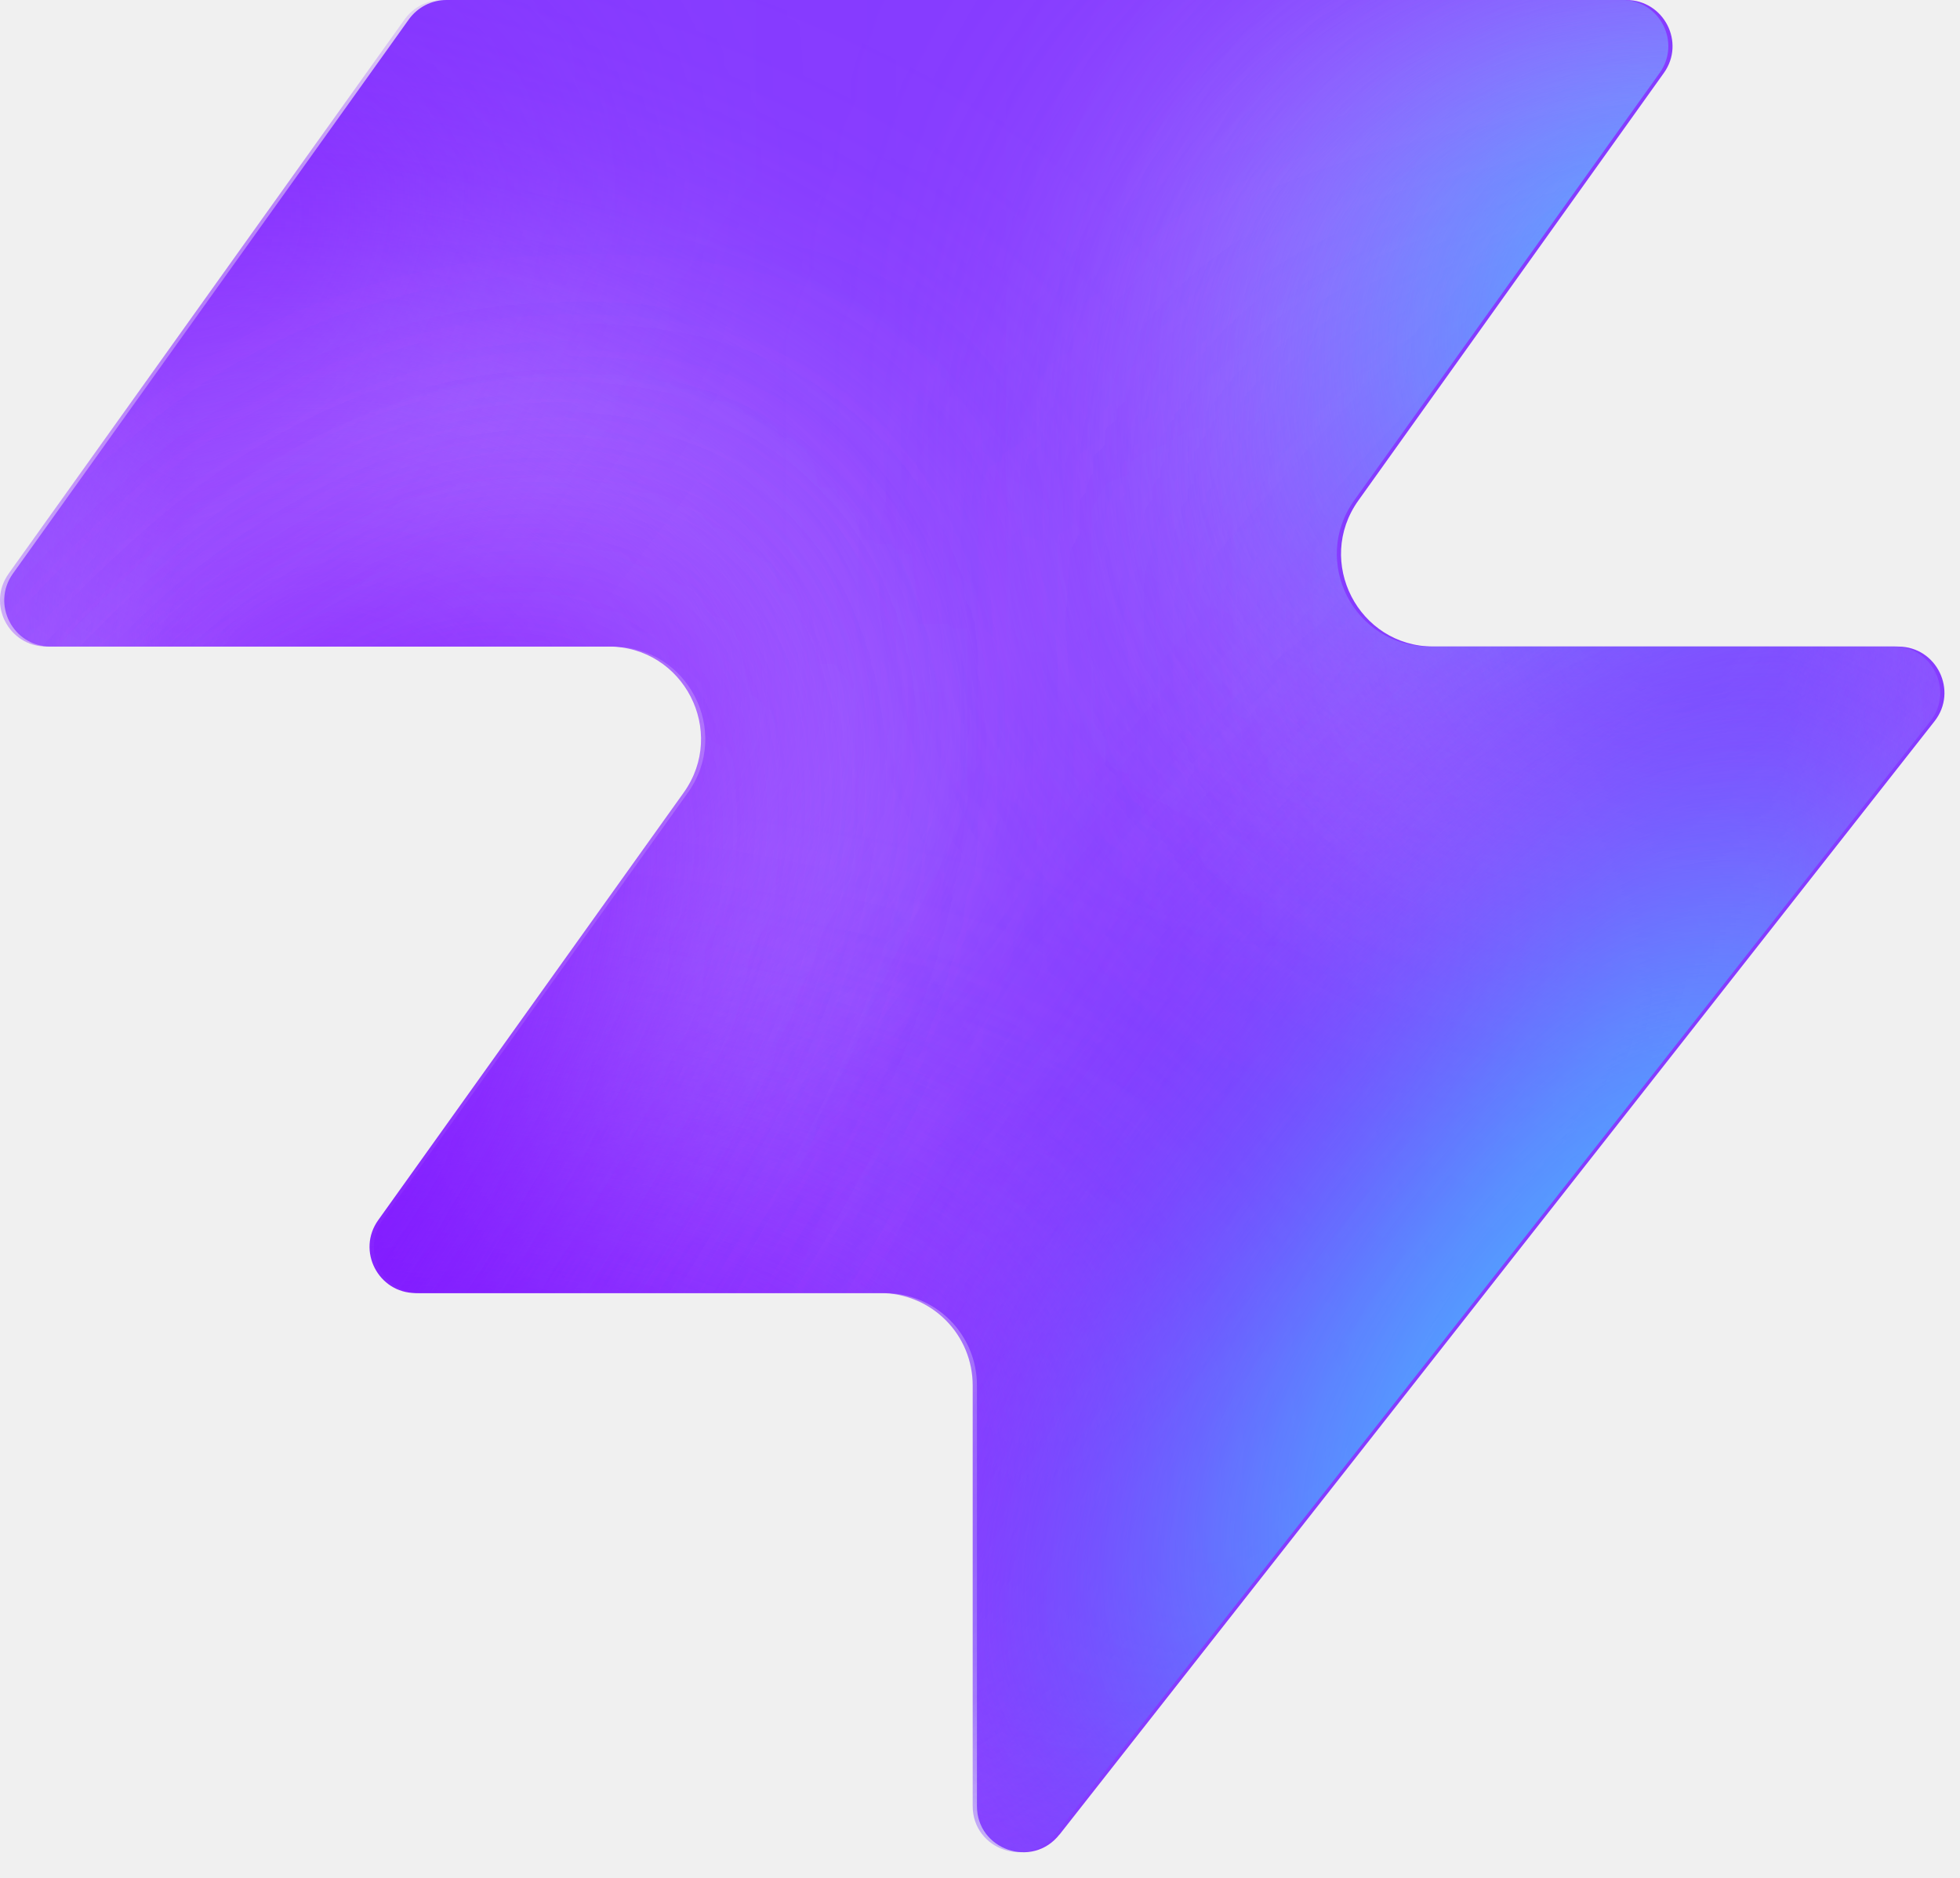
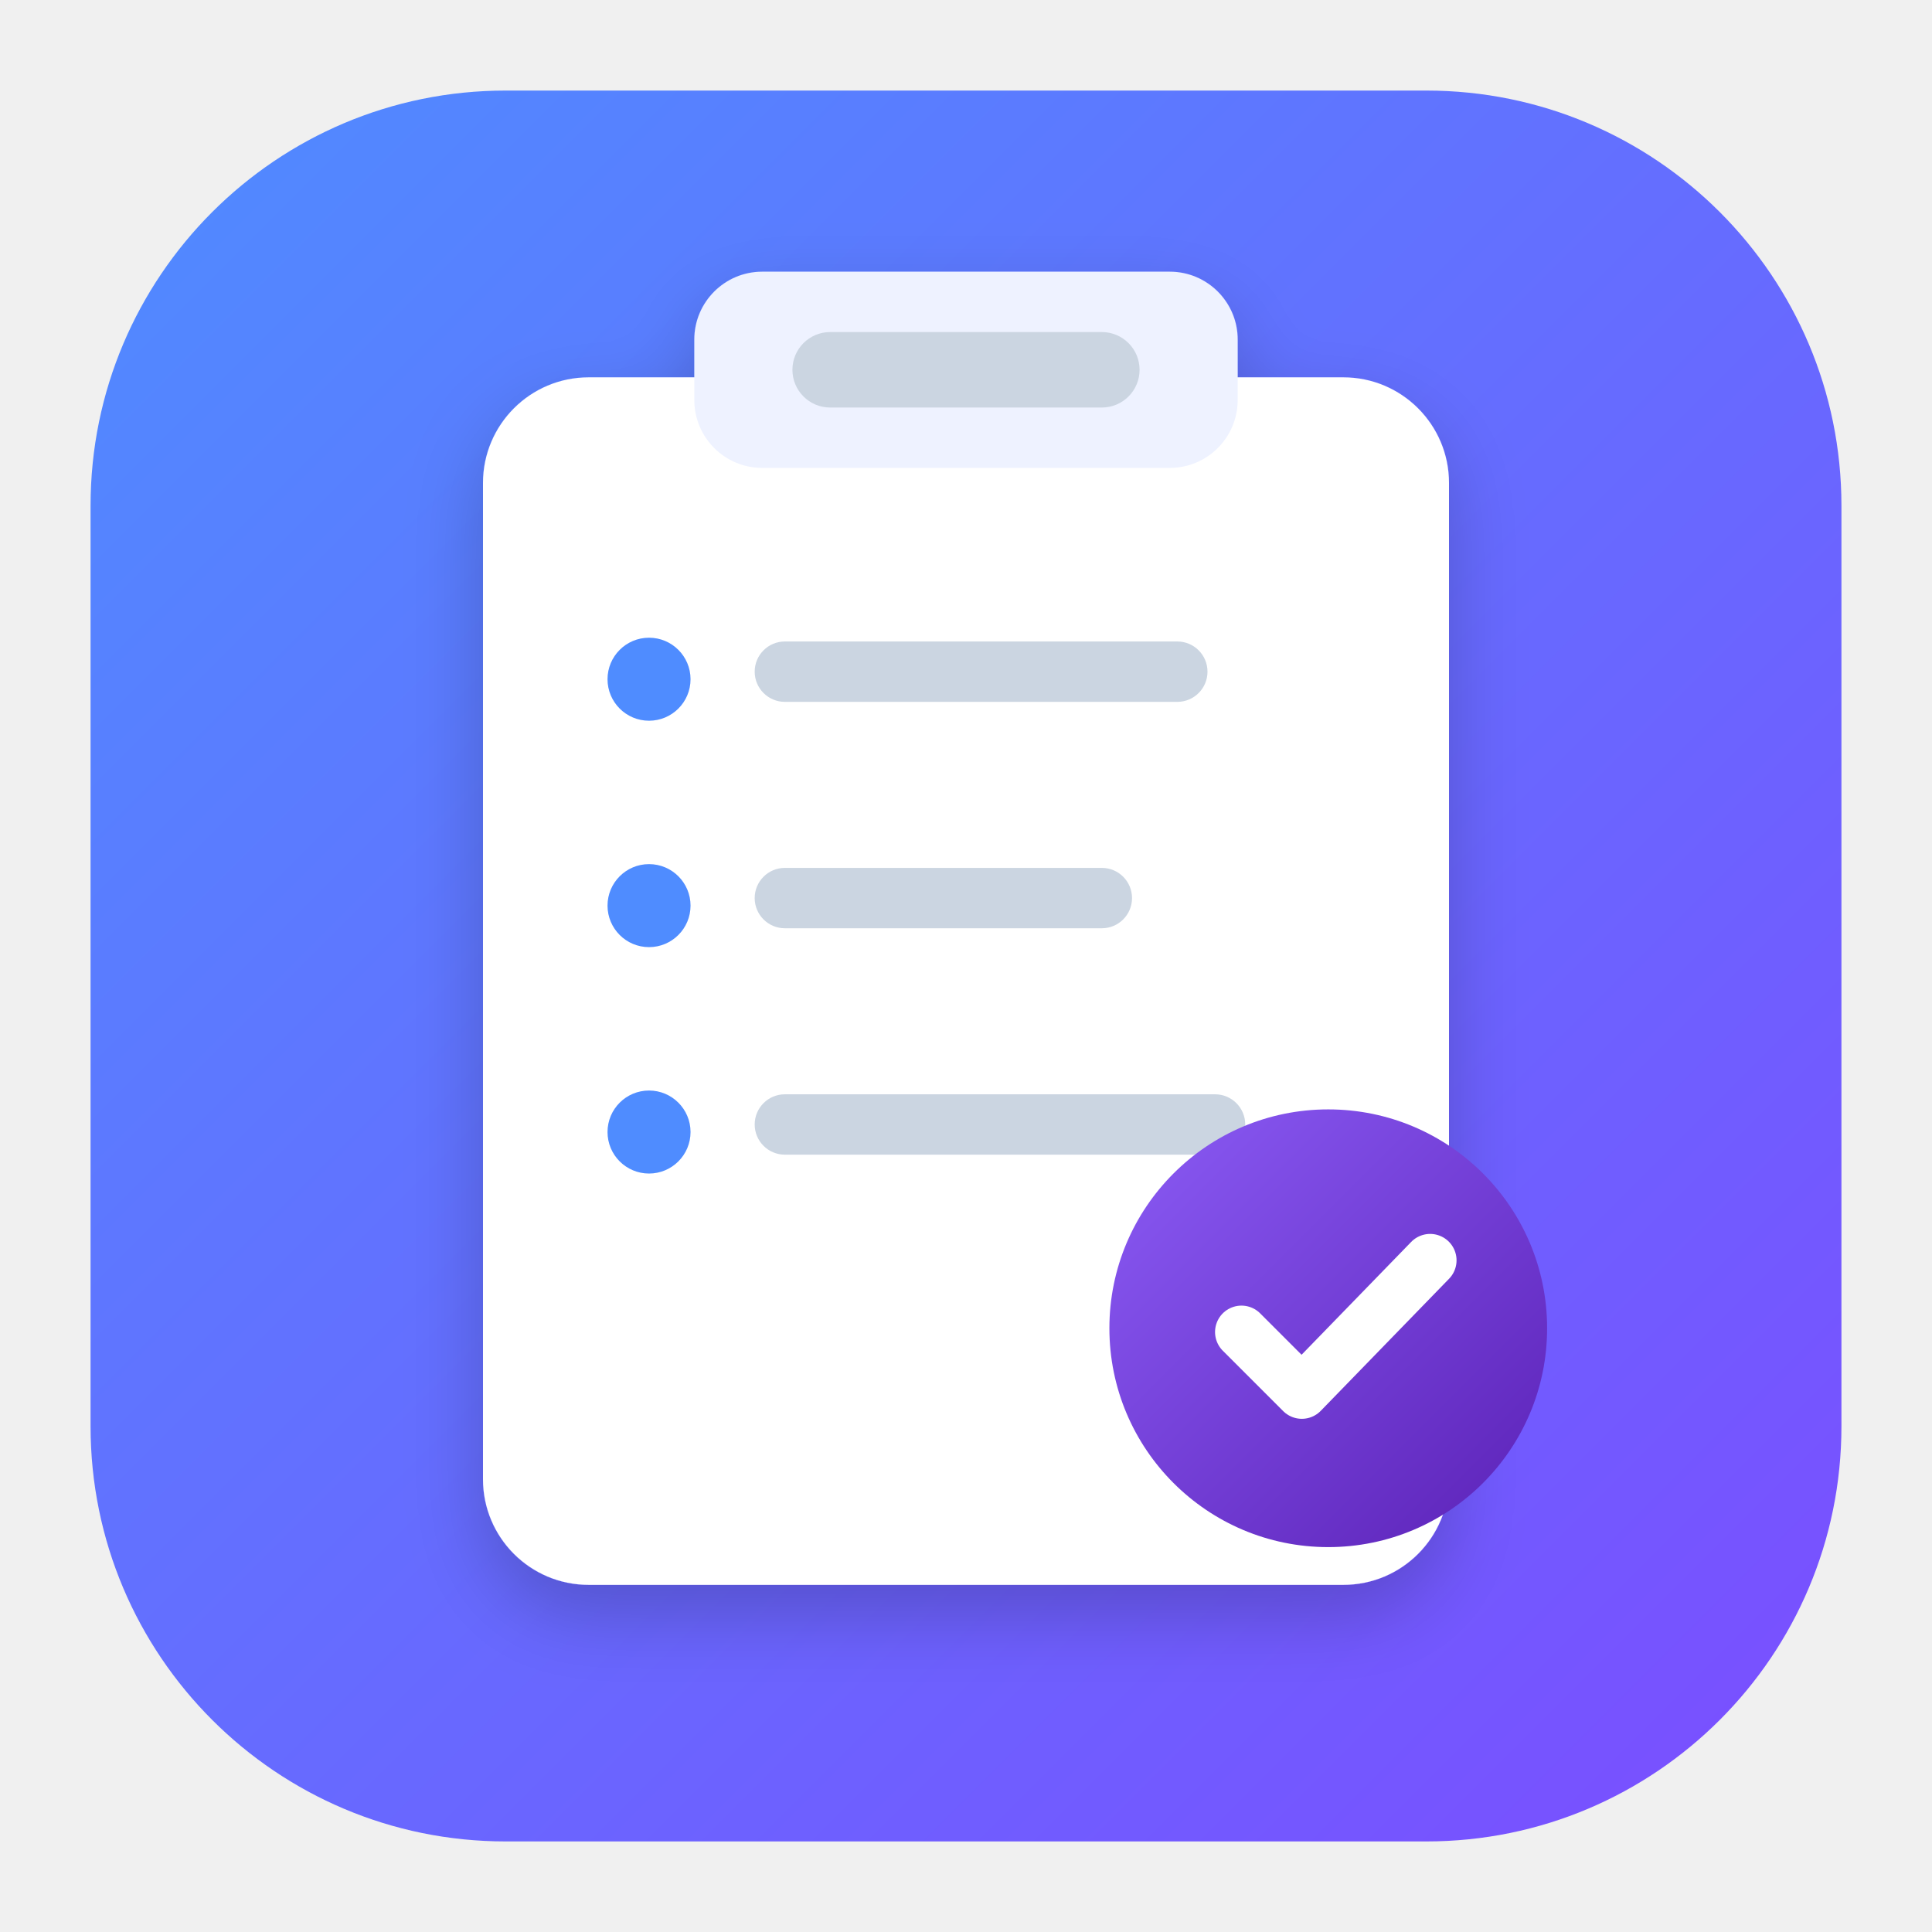
- <svg xmlns="http://www.w3.org/2000/svg" width="48" height="46" fill="none" viewBox="0 0 48 46">
-   <path fill="#863bff" d="M25.946 44.938c-.664.845-2.021.375-2.021-.698V33.937a2.26 2.26 0 0 0-2.262-2.262H10.287c-.92 0-1.456-1.04-.92-1.788l7.48-10.471c1.07-1.497 0-3.578-1.842-3.578H1.237c-.92 0-1.456-1.04-.92-1.788L10.013.474c.214-.297.556-.474.92-.474h28.894c.92 0 1.456 1.04.92 1.788l-7.48 10.471c-1.07 1.498 0 3.579 1.842 3.579h11.377c.943 0 1.473 1.088.89 1.83L25.947 44.94z" style="fill:#863bff;fill:color(display-p3 .525 .23 1);fill-opacity:1" />
-   <mask id="a" width="48" height="46" x="0" y="0" maskUnits="userSpaceOnUse" style="mask-type:alpha">
-     <path fill="#000" d="M25.842 44.938c-.664.844-2.021.375-2.021-.698V33.937a2.26 2.26 0 0 0-2.262-2.262H10.183c-.92 0-1.456-1.04-.92-1.788l7.48-10.471c1.07-1.498 0-3.579-1.842-3.579H1.133c-.92 0-1.456-1.04-.92-1.787L9.91.473c.214-.297.556-.474.92-.474h28.894c.92 0 1.456 1.04.92 1.788l-7.48 10.471c-1.07 1.498 0 3.578 1.842 3.578h11.377c.943 0 1.473 1.088.89 1.832L25.843 44.94z" style="fill:#000;fill-opacity:1" />
-   </mask>
-   <g mask="url(#a)">
-     <g filter="url(#b)">
-       <ellipse cx="5.508" cy="14.704" fill="#ede6ff" rx="5.508" ry="14.704" style="fill:#ede6ff;fill:color(display-p3 .927 .903 1);fill-opacity:1" transform="matrix(.00324 1 1 -.00324 -4.47 31.516)" />
-     </g>
-     <g filter="url(#c)">
-       <ellipse cx="10.399" cy="29.851" fill="#ede6ff" rx="10.399" ry="29.851" style="fill:#ede6ff;fill:color(display-p3 .927 .903 1);fill-opacity:1" transform="matrix(.00324 1 1 -.00324 -39.328 7.883)" />
-     </g>
-     <g filter="url(#d)">
-       <ellipse cx="5.508" cy="30.487" fill="#7e14ff" rx="5.508" ry="30.487" style="fill:#7e14ff;fill:color(display-p3 .492 .077 1);fill-opacity:1" transform="rotate(89.814 -25.913 -14.639)scale(1 -1)" />
-     </g>
-     <g filter="url(#e)">
-       <ellipse cx="5.508" cy="30.599" fill="#7e14ff" rx="5.508" ry="30.599" style="fill:#7e14ff;fill:color(display-p3 .492 .077 1);fill-opacity:1" transform="rotate(89.814 -32.644 -3.334)scale(1 -1)" />
-     </g>
-     <g filter="url(#f)">
-       <ellipse cx="5.508" cy="30.599" fill="#7e14ff" rx="5.508" ry="30.599" style="fill:#7e14ff;fill:color(display-p3 .492 .077 1);fill-opacity:1" transform="matrix(.00324 1 1 -.00324 -34.34 30.47)" />
-     </g>
-     <g filter="url(#g)">
-       <ellipse cx="14.072" cy="22.078" fill="#ede6ff" rx="14.072" ry="22.078" style="fill:#ede6ff;fill:color(display-p3 .927 .903 1);fill-opacity:1" transform="rotate(93.35 24.506 48.493)scale(-1 1)" />
-     </g>
-     <g filter="url(#h)">
-       <ellipse cx="3.47" cy="21.501" fill="#7e14ff" rx="3.47" ry="21.501" style="fill:#7e14ff;fill:color(display-p3 .492 .077 1);fill-opacity:1" transform="rotate(89.009 28.708 47.59)scale(-1 1)" />
-     </g>
-     <g filter="url(#i)">
-       <ellipse cx="3.47" cy="21.501" fill="#7e14ff" rx="3.47" ry="21.501" style="fill:#7e14ff;fill:color(display-p3 .492 .077 1);fill-opacity:1" transform="rotate(89.009 28.708 47.59)scale(-1 1)" />
-     </g>
-     <g filter="url(#j)">
-       <ellipse cx=".387" cy="8.972" fill="#7e14ff" rx="4.407" ry="29.108" style="fill:#7e14ff;fill:color(display-p3 .492 .077 1);fill-opacity:1" transform="rotate(39.51 .387 8.972)" />
-     </g>
-     <g filter="url(#k)">
-       <ellipse cx="47.523" cy="-6.092" fill="#7e14ff" rx="4.407" ry="29.108" style="fill:#7e14ff;fill:color(display-p3 .492 .077 1);fill-opacity:1" transform="rotate(37.892 47.523 -6.092)" />
-     </g>
-     <g filter="url(#l)">
-       <ellipse cx="41.412" cy="6.333" fill="#47bfff" rx="5.971" ry="9.665" style="fill:#47bfff;fill:color(display-p3 .28 .748 1);fill-opacity:1" transform="rotate(37.892 41.412 6.333)" />
-     </g>
-     <g filter="url(#m)">
-       <ellipse cx="-1.879" cy="38.332" fill="#7e14ff" rx="4.407" ry="29.108" style="fill:#7e14ff;fill:color(display-p3 .492 .077 1);fill-opacity:1" transform="rotate(37.892 -1.88 38.332)" />
-     </g>
-     <g filter="url(#n)">
-       <ellipse cx="-1.879" cy="38.332" fill="#7e14ff" rx="4.407" ry="29.108" style="fill:#7e14ff;fill:color(display-p3 .492 .077 1);fill-opacity:1" transform="rotate(37.892 -1.88 38.332)" />
-     </g>
-     <g filter="url(#o)">
-       <ellipse cx="35.651" cy="29.907" fill="#7e14ff" rx="4.407" ry="29.108" style="fill:#7e14ff;fill:color(display-p3 .492 .077 1);fill-opacity:1" transform="rotate(37.892 35.651 29.907)" />
-     </g>
-     <g filter="url(#p)">
-       <ellipse cx="38.418" cy="32.4" fill="#47bfff" rx="5.971" ry="15.297" style="fill:#47bfff;fill:color(display-p3 .28 .748 1);fill-opacity:1" transform="rotate(37.892 38.418 32.4)" />
-     </g>
-   </g>
+ <svg xmlns="http://www.w3.org/2000/svg" viewBox="0 0 512 512">
  <defs>
-     <filter id="b" width="60.045" height="41.654" x="-19.77" y="16.149" color-interpolation-filters="sRGB" filterUnits="userSpaceOnUse">
-       <feFlood flood-opacity="0" result="BackgroundImageFix" />
-       <feBlend in="SourceGraphic" in2="BackgroundImageFix" result="shape" />
-       <feGaussianBlur result="effect1_foregroundBlur_2002_17158" stdDeviation="7.659" />
-     </filter>
-     <filter id="c" width="90.34" height="51.437" x="-54.613" y="-7.533" color-interpolation-filters="sRGB" filterUnits="userSpaceOnUse">
-       <feFlood flood-opacity="0" result="BackgroundImageFix" />
-       <feBlend in="SourceGraphic" in2="BackgroundImageFix" result="shape" />
-       <feGaussianBlur result="effect1_foregroundBlur_2002_17158" stdDeviation="7.659" />
-     </filter>
-     <filter id="d" width="79.355" height="29.4" x="-49.64" y="2.03" color-interpolation-filters="sRGB" filterUnits="userSpaceOnUse">
-       <feFlood flood-opacity="0" result="BackgroundImageFix" />
-       <feBlend in="SourceGraphic" in2="BackgroundImageFix" result="shape" />
-       <feGaussianBlur result="effect1_foregroundBlur_2002_17158" stdDeviation="4.596" />
-     </filter>
-     <filter id="e" width="79.579" height="29.4" x="-45.045" y="20.029" color-interpolation-filters="sRGB" filterUnits="userSpaceOnUse">
-       <feFlood flood-opacity="0" result="BackgroundImageFix" />
-       <feBlend in="SourceGraphic" in2="BackgroundImageFix" result="shape" />
-       <feGaussianBlur result="effect1_foregroundBlur_2002_17158" stdDeviation="4.596" />
-     </filter>
-     <filter id="f" width="79.579" height="29.4" x="-43.513" y="21.178" color-interpolation-filters="sRGB" filterUnits="userSpaceOnUse">
-       <feFlood flood-opacity="0" result="BackgroundImageFix" />
-       <feBlend in="SourceGraphic" in2="BackgroundImageFix" result="shape" />
-       <feGaussianBlur result="effect1_foregroundBlur_2002_17158" stdDeviation="4.596" />
-     </filter>
-     <filter id="g" width="74.749" height="58.852" x="15.756" y="-17.901" color-interpolation-filters="sRGB" filterUnits="userSpaceOnUse">
-       <feFlood flood-opacity="0" result="BackgroundImageFix" />
-       <feBlend in="SourceGraphic" in2="BackgroundImageFix" result="shape" />
-       <feGaussianBlur result="effect1_foregroundBlur_2002_17158" stdDeviation="7.659" />
-     </filter>
-     <filter id="h" width="61.377" height="25.362" x="23.548" y="2.284" color-interpolation-filters="sRGB" filterUnits="userSpaceOnUse">
-       <feFlood flood-opacity="0" result="BackgroundImageFix" />
-       <feBlend in="SourceGraphic" in2="BackgroundImageFix" result="shape" />
-       <feGaussianBlur result="effect1_foregroundBlur_2002_17158" stdDeviation="4.596" />
-     </filter>
-     <filter id="i" width="61.377" height="25.362" x="23.548" y="2.284" color-interpolation-filters="sRGB" filterUnits="userSpaceOnUse">
-       <feFlood flood-opacity="0" result="BackgroundImageFix" />
-       <feBlend in="SourceGraphic" in2="BackgroundImageFix" result="shape" />
-       <feGaussianBlur result="effect1_foregroundBlur_2002_17158" stdDeviation="4.596" />
-     </filter>
-     <filter id="j" width="56.045" height="63.649" x="-27.636" y="-22.853" color-interpolation-filters="sRGB" filterUnits="userSpaceOnUse">
-       <feFlood flood-opacity="0" result="BackgroundImageFix" />
-       <feBlend in="SourceGraphic" in2="BackgroundImageFix" result="shape" />
-       <feGaussianBlur result="effect1_foregroundBlur_2002_17158" stdDeviation="4.596" />
-     </filter>
-     <filter id="k" width="54.814" height="64.646" x="20.116" y="-38.415" color-interpolation-filters="sRGB" filterUnits="userSpaceOnUse">
-       <feFlood flood-opacity="0" result="BackgroundImageFix" />
-       <feBlend in="SourceGraphic" in2="BackgroundImageFix" result="shape" />
-       <feGaussianBlur result="effect1_foregroundBlur_2002_17158" stdDeviation="4.596" />
-     </filter>
-     <filter id="l" width="33.541" height="35.313" x="24.641" y="-11.323" color-interpolation-filters="sRGB" filterUnits="userSpaceOnUse">
-       <feFlood flood-opacity="0" result="BackgroundImageFix" />
-       <feBlend in="SourceGraphic" in2="BackgroundImageFix" result="shape" />
-       <feGaussianBlur result="effect1_foregroundBlur_2002_17158" stdDeviation="4.596" />
-     </filter>
-     <filter id="m" width="54.814" height="64.646" x="-29.286" y="6.009" color-interpolation-filters="sRGB" filterUnits="userSpaceOnUse">
-       <feFlood flood-opacity="0" result="BackgroundImageFix" />
-       <feBlend in="SourceGraphic" in2="BackgroundImageFix" result="shape" />
-       <feGaussianBlur result="effect1_foregroundBlur_2002_17158" stdDeviation="4.596" />
-     </filter>
-     <filter id="n" width="54.814" height="64.646" x="-29.286" y="6.009" color-interpolation-filters="sRGB" filterUnits="userSpaceOnUse">
-       <feFlood flood-opacity="0" result="BackgroundImageFix" />
-       <feBlend in="SourceGraphic" in2="BackgroundImageFix" result="shape" />
-       <feGaussianBlur result="effect1_foregroundBlur_2002_17158" stdDeviation="4.596" />
-     </filter>
-     <filter id="o" width="54.814" height="64.646" x="8.244" y="-2.416" color-interpolation-filters="sRGB" filterUnits="userSpaceOnUse">
-       <feFlood flood-opacity="0" result="BackgroundImageFix" />
-       <feBlend in="SourceGraphic" in2="BackgroundImageFix" result="shape" />
-       <feGaussianBlur result="effect1_foregroundBlur_2002_17158" stdDeviation="4.596" />
-     </filter>
-     <filter id="p" width="39.409" height="43.623" x="18.713" y="10.588" color-interpolation-filters="sRGB" filterUnits="userSpaceOnUse">
-       <feFlood flood-opacity="0" result="BackgroundImageFix" />
-       <feBlend in="SourceGraphic" in2="BackgroundImageFix" result="shape" />
-       <feGaussianBlur result="effect1_foregroundBlur_2002_17158" stdDeviation="4.596" />
+     <linearGradient id="bg" x1="0%" y1="0%" x2="100%" y2="100%">
+       <stop offset="0%" stop-color="#4F8CFF" />
+       <stop offset="100%" stop-color="#7B4DFF" />
+     </linearGradient>
+     <linearGradient id="badge" x1="0%" y1="0%" x2="100%" y2="100%">
+       <stop offset="0%" stop-color="#8B5CF6" />
+       <stop offset="100%" stop-color="#5B21B6" />
+     </linearGradient>
+     <filter id="shadow" x="-20%" y="-20%" width="140%" height="140%">
+       <feDropShadow dx="0" dy="8" stdDeviation="10" flood-opacity="0.2" />
    </filter>
  </defs>
+   <rect x="24" y="24" width="464" height="464" rx="110" fill="url(#bg)" />
+   <g filter="url(#shadow)">
+     <rect x="128" y="100" width="256" height="320" rx="28" fill="#ffffff" />
+     <rect x="184" y="72" width="144" height="52" rx="18" fill="#EEF2FF" />
+     <rect x="210" y="88" width="92" height="20" rx="10" fill="#CBD5E1" />
+   </g>
+   <circle cx="172" cy="180" r="11" fill="#4F8CFF" />
+   <rect x="200" y="170" width="120" height="16" rx="8" fill="#CBD5E1" />
+   <circle cx="172" cy="240" r="11" fill="#4F8CFF" />
+   <rect x="200" y="230" width="100" height="16" rx="8" fill="#CBD5E1" />
+   <circle cx="172" cy="300" r="11" fill="#4F8CFF" />
+   <rect x="200" y="290" width="130" height="16" rx="8" fill="#CBD5E1" />
+   <circle cx="352" cy="352" r="58" fill="url(#badge)" />
+   <path d="M329 353 L345 369 L379 334" fill="none" stroke="#ffffff" stroke-width="14" stroke-linecap="round" stroke-linejoin="round" />
</svg>
